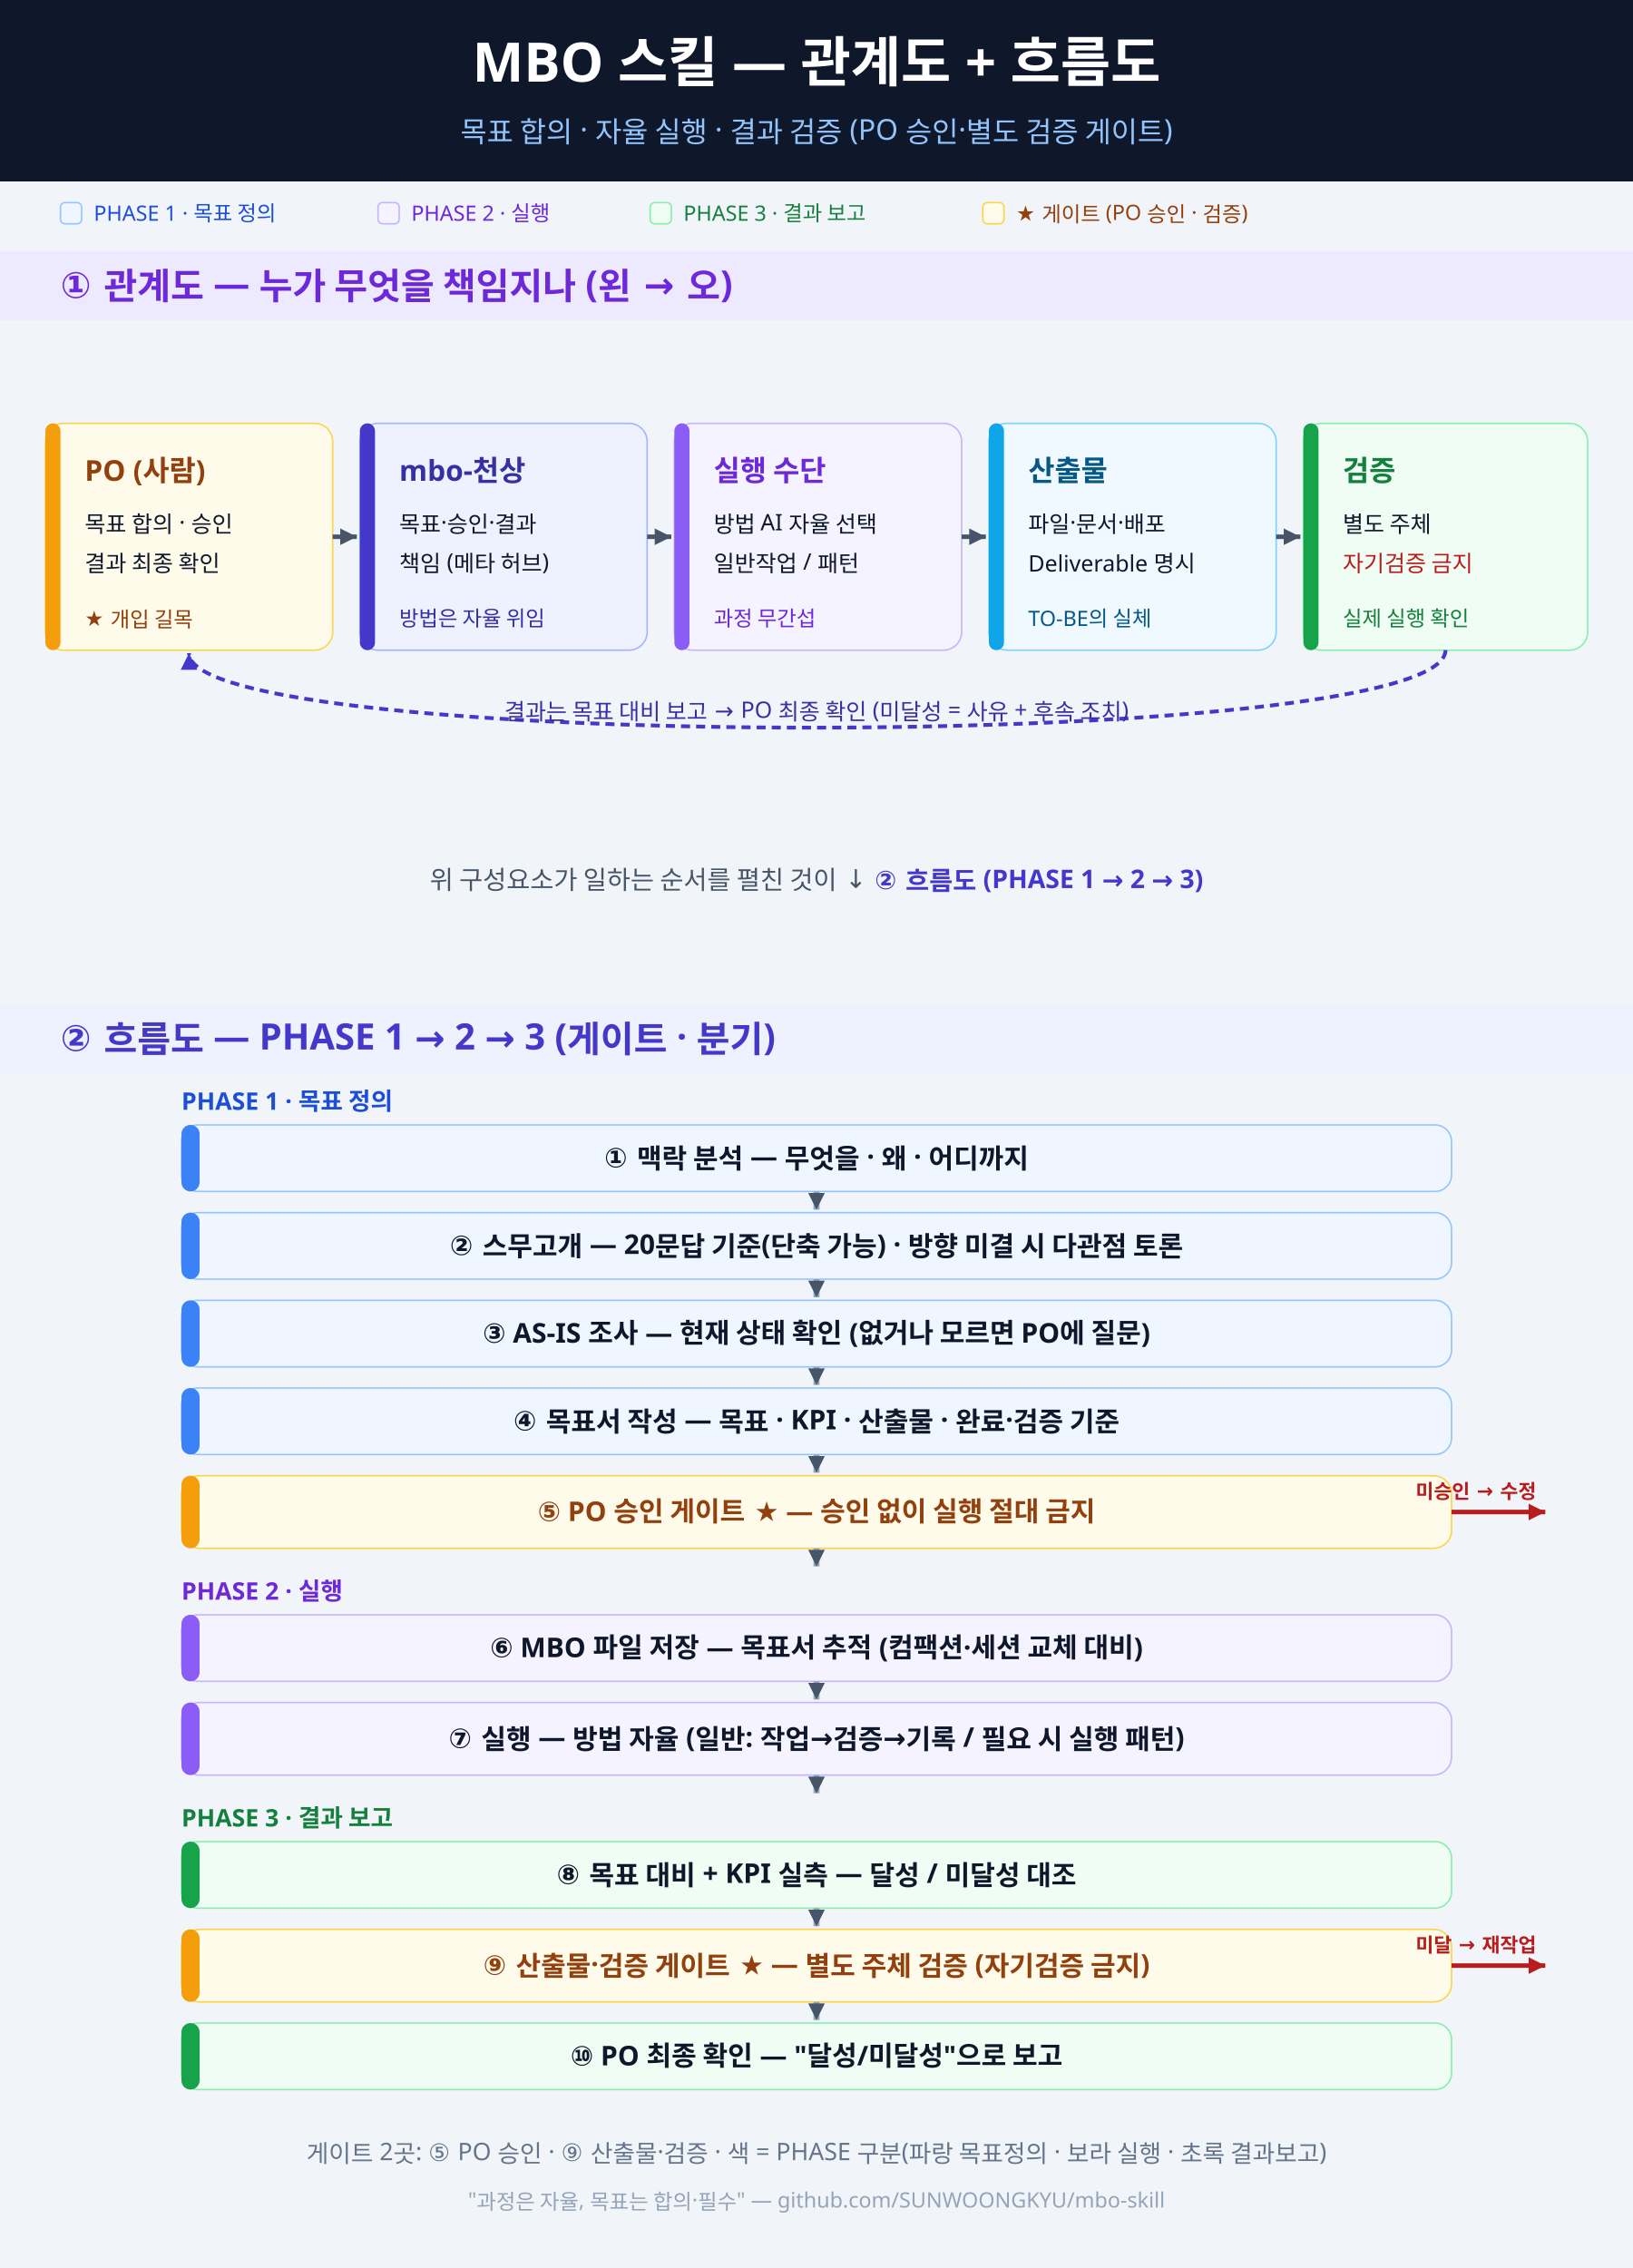
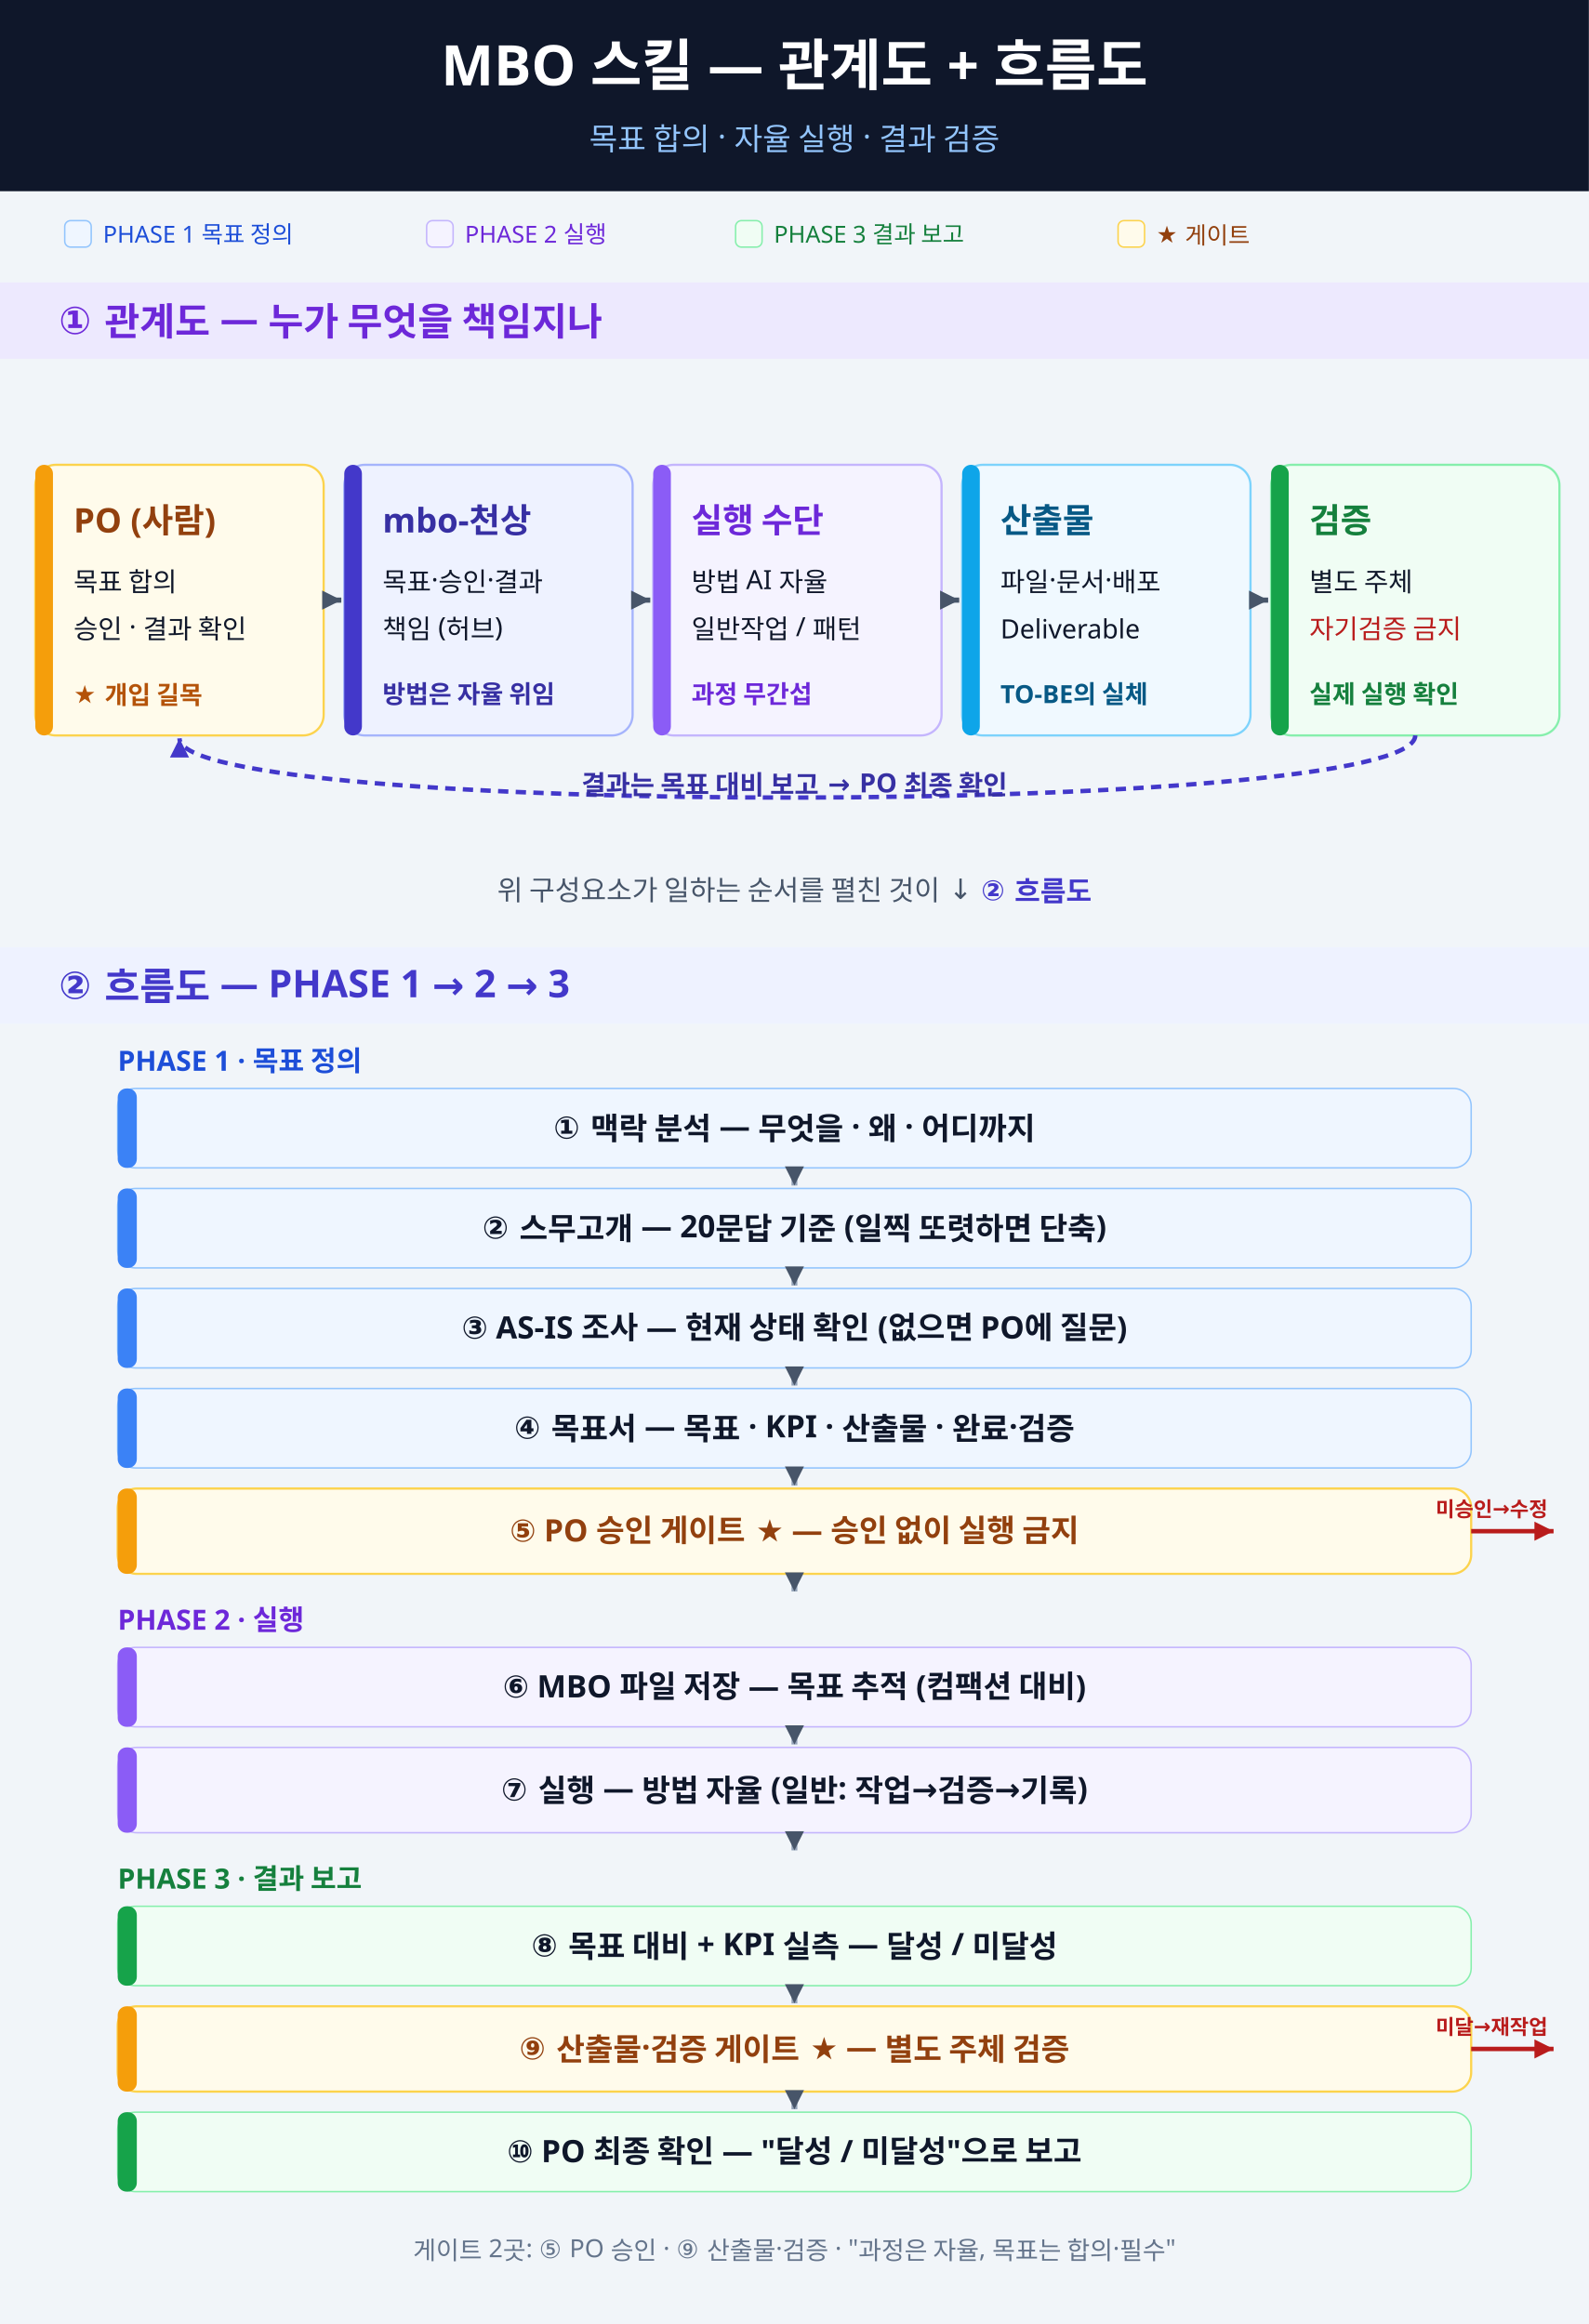
- <svg xmlns="http://www.w3.org/2000/svg" width="1080" height="1500" viewBox="0 0 1080 1500" font-family="'Malgun Gothic','Apple SD Gothic Neo',sans-serif" role="img" aria-labelledby="t d">
-   <rect x="0" y="0" width="1080" height="1500" fill="#f1f5f9" />
+ <svg xmlns="http://www.w3.org/2000/svg" width="1080" height="1580" viewBox="0 0 1080 1580" font-family="'Malgun Gothic','Apple SD Gothic Neo',sans-serif" role="img" aria-labelledby="t d">
+   <rect x="0" y="0" width="1080" height="1580" fill="#f1f5f9" />
  <defs>
-     <marker id="ah" markerUnits="userSpaceOnUse" markerWidth="13" markerHeight="11" refX="11" refY="5.5" orient="auto">
-       <path d="M0,0 L11,5.5 L0,11 Z" fill="#475569" />
+     <marker id="ah" markerUnits="userSpaceOnUse" markerWidth="15" markerHeight="13" refX="13" refY="6.5" orient="auto">
+       <path d="M0,0 L13,6.5 L0,13 Z" fill="#475569" />
    </marker>
-     <marker id="ahr" markerUnits="userSpaceOnUse" markerWidth="13" markerHeight="11" refX="11" refY="5.5" orient="auto">
-       <path d="M0,0 L11,5.5 L0,11 Z" fill="#b91c1c" />
+     <marker id="ahr" markerUnits="userSpaceOnUse" markerWidth="15" markerHeight="13" refX="13" refY="6.5" orient="auto">
+       <path d="M0,0 L13,6.5 L0,13 Z" fill="#b91c1c" />
    </marker>
-     <marker id="ahi" markerUnits="userSpaceOnUse" markerWidth="13" markerHeight="11" refX="11" refY="5.5" orient="auto">
-       <path d="M0,0 L11,5.5 L0,11 Z" fill="#4338ca" />
+     <marker id="ahi" markerUnits="userSpaceOnUse" markerWidth="15" markerHeight="13" refX="13" refY="6.5" orient="auto">
+       <path d="M0,0 L13,6.5 L0,13 Z" fill="#4338ca" />
    </marker>
  </defs>
-   <rect x="0" y="0" width="1080" height="120" fill="#0f172a" />
-   <text x="540" y="54" text-anchor="middle" fill="#ffffff" font-size="36" font-weight="bold">MBO 스킬 — 관계도 + 흐름도</text>
-   <text x="540" y="94" text-anchor="middle" fill="#93c5fd" font-size="19">목표 합의 · 자율 실행 · 결과 검증  (PO 승인·별도 검증 게이트)</text>
-   <rect x="40" y="134" width="14" height="14" rx="3" fill="#eff6ff" stroke="#93c5fd" />
-   <text x="62" y="146" fill="#1d4ed8" font-size="14">PHASE 1 · 목표 정의</text>
-   <rect x="250" y="134" width="14" height="14" rx="3" fill="#f5f3ff" stroke="#c4b5fd" />
-   <text x="272" y="146" fill="#6d28d9" font-size="14">PHASE 2 · 실행</text>
-   <rect x="430" y="134" width="14" height="14" rx="3" fill="#f0fdf4" stroke="#86efac" />
-   <text x="452" y="146" fill="#15803d" font-size="14">PHASE 3 · 결과 보고</text>
-   <rect x="650" y="134" width="14" height="14" rx="3" fill="#fffbeb" stroke="#fcd34d" />
-   <text x="672" y="146" fill="#92400e" font-size="14">★ 게이트 (PO 승인 · 검증)</text>
-   <rect x="0" y="166" width="1080" height="46" fill="#ede9fe" />
-   <text x="40" y="197" fill="#6d28d9" font-size="24" font-weight="bold">① 관계도 — 누가 무엇을 책임지나 (왼 → 오)</text>
-   <rect x="30" y="280" width="190" height="150" rx="12" fill="#fffbeb" stroke="#fcd34d" />
-   <rect x="30" y="280" width="10" height="150" rx="5" fill="#f59e0b" />
-   <text x="56" y="318" fill="#92400e" font-size="19" font-weight="bold">PO (사람)</text>
-   <text x="56" y="352" fill="#0f172a" font-size="15">목표 합의 · 승인</text>
-   <text x="56" y="378" fill="#0f172a" font-size="15">결과 최종 확인</text>
-   <text x="56" y="414" fill="#92400e" font-size="14">★ 개입 길목</text>
-   <line x1="220" y1="355" x2="236" y2="355" stroke="#475569" stroke-width="3" marker-end="url(#ah)" />
-   <rect x="238" y="280" width="190" height="150" rx="12" fill="#eef2ff" stroke="#a5b4fc" />
-   <rect x="238" y="280" width="10" height="150" rx="5" fill="#4338ca" />
-   <text x="264" y="318" fill="#3730a3" font-size="19" font-weight="bold">mbo-천상</text>
-   <text x="264" y="352" fill="#0f172a" font-size="15">목표·승인·결과</text>
-   <text x="264" y="378" fill="#0f172a" font-size="15">책임 (메타 허브)</text>
-   <text x="264" y="414" fill="#3730a3" font-size="14">방법은 자율 위임</text>
-   <line x1="428" y1="355" x2="444" y2="355" stroke="#475569" stroke-width="3" marker-end="url(#ah)" />
-   <rect x="446" y="280" width="190" height="150" rx="12" fill="#f5f3ff" stroke="#c4b5fd" />
-   <rect x="446" y="280" width="10" height="150" rx="5" fill="#8b5cf6" />
-   <text x="472" y="318" fill="#6d28d9" font-size="19" font-weight="bold">실행 수단</text>
-   <text x="472" y="352" fill="#0f172a" font-size="15">방법 AI 자율 선택</text>
-   <text x="472" y="378" fill="#0f172a" font-size="15">일반작업 / 패턴</text>
-   <text x="472" y="414" fill="#6d28d9" font-size="14">과정 무간섭</text>
-   <line x1="636" y1="355" x2="652" y2="355" stroke="#475569" stroke-width="3" marker-end="url(#ah)" />
-   <rect x="654" y="280" width="190" height="150" rx="12" fill="#f0f9ff" stroke="#7dd3fc" />
-   <rect x="654" y="280" width="10" height="150" rx="5" fill="#0ea5e9" />
-   <text x="680" y="318" fill="#075985" font-size="19" font-weight="bold">산출물</text>
-   <text x="680" y="352" fill="#0f172a" font-size="15">파일·문서·배포</text>
-   <text x="680" y="378" fill="#0f172a" font-size="15">Deliverable 명시</text>
-   <text x="680" y="414" fill="#075985" font-size="14">TO-BE의 실체</text>
-   <line x1="844" y1="355" x2="860" y2="355" stroke="#475569" stroke-width="3" marker-end="url(#ah)" />
-   <rect x="862" y="280" width="188" height="150" rx="12" fill="#f0fdf4" stroke="#86efac" />
-   <rect x="862" y="280" width="10" height="150" rx="5" fill="#16a34a" />
-   <text x="888" y="318" fill="#15803d" font-size="19" font-weight="bold">검증</text>
-   <text x="888" y="352" fill="#0f172a" font-size="15">별도 주체</text>
-   <text x="888" y="378" fill="#b91c1c" font-size="15">자기검증 금지</text>
-   <text x="888" y="414" fill="#15803d" font-size="14">실제 실행 확인</text>
-   <path d="M956,430 C956,498 125,498 125,432" fill="none" stroke="#4338ca" stroke-width="2.5" stroke-dasharray="6,4" marker-end="url(#ahi)" />
-   <text x="540" y="476" text-anchor="middle" fill="#3730a3" font-size="15">결과는 목표 대비 보고 → PO 최종 확인 (미달성 = 사유 + 후속 조치)</text>
-   <text x="540" y="588" text-anchor="middle" fill="#475569" font-size="17">위 구성요소가 일하는 순서를 펼친 것이 ↓ <tspan font-weight="bold" fill="#4338ca">② 흐름도 (PHASE 1 → 2 → 3)</tspan>
+   <rect x="0" y="0" width="1080" height="130" fill="#0f172a" />
+   <text x="540" y="58" text-anchor="middle" fill="#ffffff" font-size="38" font-weight="bold">MBO 스킬 — 관계도 + 흐름도</text>
+   <text x="540" y="102" text-anchor="middle" fill="#93c5fd" font-size="21">목표 합의 · 자율 실행 · 결과 검증</text>
+   <rect x="44" y="150" width="18" height="18" rx="4" fill="#eff6ff" stroke="#93c5fd" />
+   <text x="70" y="165" fill="#1d4ed8" font-size="16">PHASE 1 목표 정의</text>
+   <rect x="290" y="150" width="18" height="18" rx="4" fill="#f5f3ff" stroke="#c4b5fd" />
+   <text x="316" y="165" fill="#6d28d9" font-size="16">PHASE 2 실행</text>
+   <rect x="500" y="150" width="18" height="18" rx="4" fill="#f0fdf4" stroke="#86efac" />
+   <text x="526" y="165" fill="#15803d" font-size="16">PHASE 3 결과 보고</text>
+   <rect x="760" y="150" width="18" height="18" rx="4" fill="#fffbeb" stroke="#fcd34d" />
+   <text x="786" y="165" fill="#92400e" font-size="16">★ 게이트</text>
+   <rect x="0" y="192" width="1080" height="52" fill="#ede9fe" />
+   <text x="40" y="227" fill="#6d28d9" font-size="26" font-weight="bold">① 관계도 — 누가 무엇을 책임지나</text>
+   <rect x="24" y="316" width="196" height="184" rx="14" fill="#fffbeb" stroke="#fcd34d" stroke-width="1.5" />
+   <rect x="24" y="316" width="12" height="184" rx="6" fill="#f59e0b" />
+   <text x="50" y="362" fill="#92400e" font-size="23" font-weight="bold">PO (사람)</text>
+   <text x="50" y="402" fill="#0f172a" font-size="18">목표 합의</text>
+   <text x="50" y="434" fill="#0f172a" font-size="18">승인 · 결과 확인</text>
+   <text x="50" y="478" fill="#b45309" font-size="17" font-weight="bold">★ 개입 길목</text>
+   <line x1="220" y1="408" x2="232" y2="408" stroke="#475569" stroke-width="3.5" marker-end="url(#ah)" />
+   <rect x="234" y="316" width="196" height="184" rx="14" fill="#eef2ff" stroke="#a5b4fc" stroke-width="1.5" />
+   <rect x="234" y="316" width="12" height="184" rx="6" fill="#4338ca" />
+   <text x="260" y="362" fill="#3730a3" font-size="23" font-weight="bold">mbo-천상</text>
+   <text x="260" y="402" fill="#0f172a" font-size="18">목표·승인·결과</text>
+   <text x="260" y="434" fill="#0f172a" font-size="18">책임 (허브)</text>
+   <text x="260" y="478" fill="#3730a3" font-size="17" font-weight="bold">방법은 자율 위임</text>
+   <line x1="430" y1="408" x2="442" y2="408" stroke="#475569" stroke-width="3.5" marker-end="url(#ah)" />
+   <rect x="444" y="316" width="196" height="184" rx="14" fill="#f5f3ff" stroke="#c4b5fd" stroke-width="1.5" />
+   <rect x="444" y="316" width="12" height="184" rx="6" fill="#8b5cf6" />
+   <text x="470" y="362" fill="#6d28d9" font-size="23" font-weight="bold">실행 수단</text>
+   <text x="470" y="402" fill="#0f172a" font-size="18">방법 AI 자율</text>
+   <text x="470" y="434" fill="#0f172a" font-size="18">일반작업 / 패턴</text>
+   <text x="470" y="478" fill="#6d28d9" font-size="17" font-weight="bold">과정 무간섭</text>
+   <line x1="640" y1="408" x2="652" y2="408" stroke="#475569" stroke-width="3.5" marker-end="url(#ah)" />
+   <rect x="654" y="316" width="196" height="184" rx="14" fill="#f0f9ff" stroke="#7dd3fc" stroke-width="1.5" />
+   <rect x="654" y="316" width="12" height="184" rx="6" fill="#0ea5e9" />
+   <text x="680" y="362" fill="#075985" font-size="23" font-weight="bold">산출물</text>
+   <text x="680" y="402" fill="#0f172a" font-size="18">파일·문서·배포</text>
+   <text x="680" y="434" fill="#0f172a" font-size="18">Deliverable</text>
+   <text x="680" y="478" fill="#075985" font-size="17" font-weight="bold">TO-BE의 실체</text>
+   <line x1="850" y1="408" x2="862" y2="408" stroke="#475569" stroke-width="3.5" marker-end="url(#ah)" />
+   <rect x="864" y="316" width="196" height="184" rx="14" fill="#f0fdf4" stroke="#86efac" stroke-width="1.5" />
+   <rect x="864" y="316" width="12" height="184" rx="6" fill="#16a34a" />
+   <text x="890" y="362" fill="#15803d" font-size="23" font-weight="bold">검증</text>
+   <text x="890" y="402" fill="#0f172a" font-size="18">별도 주체</text>
+   <text x="890" y="434" fill="#b91c1c" font-size="18">자기검증 금지</text>
+   <text x="890" y="478" fill="#15803d" font-size="17" font-weight="bold">실제 실행 확인</text>
+   <path d="M962,500 C962,556 122,556 122,502" fill="none" stroke="#4338ca" stroke-width="3" stroke-dasharray="7,5" marker-end="url(#ahi)" />
+   <text x="540" y="540" text-anchor="middle" fill="#3730a3" font-size="18" font-weight="bold">결과는 목표 대비 보고 → PO 최종 확인</text>
+   <text x="540" y="612" text-anchor="middle" fill="#475569" font-size="19">위 구성요소가 일하는 순서를 펼친 것이 ↓ <tspan font-weight="bold" fill="#4338ca">② 흐름도</tspan>
  </text>
-   <rect x="0" y="664" width="1080" height="46" fill="#eef2ff" />
-   <text x="40" y="695" fill="#4338ca" font-size="24" font-weight="bold">② 흐름도 — PHASE 1 → 2 → 3 (게이트 · 분기)</text>
-   <text x="120" y="734" fill="#1d4ed8" font-size="16" font-weight="bold">PHASE 1 · 목표 정의</text>
-   <rect x="120" y="744" width="840" height="44" rx="11" fill="#eff6ff" stroke="#93c5fd" />
-   <rect x="120" y="744" width="12" height="44" rx="6" fill="#3b82f6" />
-   <text x="540" y="772" text-anchor="middle" fill="#0f172a" font-size="18" font-weight="bold">① 맥락 분석 — 무엇을 · 왜 · 어디까지</text>
-   <line x1="540" y1="788" x2="540" y2="800" stroke="#94a3b8" stroke-width="4" marker-end="url(#ah)" />
-   <rect x="120" y="802" width="840" height="44" rx="11" fill="#eff6ff" stroke="#93c5fd" />
-   <rect x="120" y="802" width="12" height="44" rx="6" fill="#3b82f6" />
-   <text x="540" y="830" text-anchor="middle" fill="#0f172a" font-size="18" font-weight="bold">② 스무고개 — 20문답 기준(단축 가능) · 방향 미결 시 다관점 토론</text>
-   <line x1="540" y1="846" x2="540" y2="858" stroke="#94a3b8" stroke-width="4" marker-end="url(#ah)" />
-   <rect x="120" y="860" width="840" height="44" rx="11" fill="#eff6ff" stroke="#93c5fd" />
-   <rect x="120" y="860" width="12" height="44" rx="6" fill="#3b82f6" />
-   <text x="540" y="888" text-anchor="middle" fill="#0f172a" font-size="18" font-weight="bold">③ AS-IS 조사 — 현재 상태 확인 (없거나 모르면 PO에 질문)</text>
-   <line x1="540" y1="904" x2="540" y2="916" stroke="#94a3b8" stroke-width="4" marker-end="url(#ah)" />
-   <rect x="120" y="918" width="840" height="44" rx="11" fill="#eff6ff" stroke="#93c5fd" />
-   <rect x="120" y="918" width="12" height="44" rx="6" fill="#3b82f6" />
-   <text x="540" y="946" text-anchor="middle" fill="#0f172a" font-size="18" font-weight="bold">④ 목표서 작성 — 목표 · KPI · 산출물 · 완료·검증 기준</text>
-   <line x1="540" y1="962" x2="540" y2="974" stroke="#94a3b8" stroke-width="4" marker-end="url(#ah)" />
-   <rect x="120" y="976" width="840" height="48" rx="12" fill="#fffbeb" stroke="#fcd34d" />
-   <rect x="120" y="976" width="12" height="48" rx="6" fill="#f59e0b" />
-   <text x="540" y="1006" text-anchor="middle" fill="#92400e" font-size="18" font-weight="bold">⑤ PO 승인 게이트 ★ — 승인 없이 실행 절대 금지</text>
-   <line x1="960" y1="1000" x2="1022" y2="1000" stroke="#b91c1c" stroke-width="3" marker-end="url(#ahr)" />
-   <text x="1016" y="991" text-anchor="end" fill="#b91c1c" font-size="13" font-weight="bold">미승인 → 수정</text>
-   <line x1="540" y1="1024" x2="540" y2="1036" stroke="#94a3b8" stroke-width="4" marker-end="url(#ah)" />
-   <text x="120" y="1058" fill="#6d28d9" font-size="16" font-weight="bold">PHASE 2 · 실행</text>
-   <rect x="120" y="1068" width="840" height="44" rx="11" fill="#f5f3ff" stroke="#c4b5fd" />
-   <rect x="120" y="1068" width="12" height="44" rx="6" fill="#8b5cf6" />
-   <text x="540" y="1096" text-anchor="middle" fill="#0f172a" font-size="18" font-weight="bold">⑥ MBO 파일 저장 — 목표서 추적 (컴팩션·세션 교체 대비)</text>
-   <line x1="540" y1="1112" x2="540" y2="1124" stroke="#94a3b8" stroke-width="4" marker-end="url(#ah)" />
-   <rect x="120" y="1126" width="840" height="48" rx="12" fill="#f5f3ff" stroke="#c4b5fd" />
-   <rect x="120" y="1126" width="12" height="48" rx="6" fill="#8b5cf6" />
-   <text x="540" y="1156" text-anchor="middle" fill="#0f172a" font-size="18" font-weight="bold">⑦ 실행 — 방법 자율 (일반: 작업→검증→기록 / 필요 시 실행 패턴)</text>
+   <rect x="0" y="644" width="1080" height="52" fill="#eef2ff" />
+   <text x="40" y="679" fill="#4338ca" font-size="26" font-weight="bold">② 흐름도 — PHASE 1 → 2 → 3</text>
+   <text x="80" y="728" fill="#1d4ed8" font-size="19" font-weight="bold">PHASE 1 · 목표 정의</text>
+   <rect x="80" y="740" width="920" height="54" rx="12" fill="#eff6ff" stroke="#93c5fd" />
+   <rect x="80" y="740" width="13" height="54" rx="6" fill="#3b82f6" />
+   <text x="540" y="774" text-anchor="middle" fill="#0f172a" font-size="21" font-weight="bold">① 맥락 분석 — 무엇을 · 왜 · 어디까지</text>
+   <line x1="540" y1="794" x2="540" y2="806" stroke="#94a3b8" stroke-width="4" marker-end="url(#ah)" />
+   <rect x="80" y="808" width="920" height="54" rx="12" fill="#eff6ff" stroke="#93c5fd" />
+   <rect x="80" y="808" width="13" height="54" rx="6" fill="#3b82f6" />
+   <text x="540" y="842" text-anchor="middle" fill="#0f172a" font-size="21" font-weight="bold">② 스무고개 — 20문답 기준 (일찍 또렷하면 단축)</text>
+   <line x1="540" y1="862" x2="540" y2="874" stroke="#94a3b8" stroke-width="4" marker-end="url(#ah)" />
+   <rect x="80" y="876" width="920" height="54" rx="12" fill="#eff6ff" stroke="#93c5fd" />
+   <rect x="80" y="876" width="13" height="54" rx="6" fill="#3b82f6" />
+   <text x="540" y="910" text-anchor="middle" fill="#0f172a" font-size="21" font-weight="bold">③ AS-IS 조사 — 현재 상태 확인 (없으면 PO에 질문)</text>
+   <line x1="540" y1="930" x2="540" y2="942" stroke="#94a3b8" stroke-width="4" marker-end="url(#ah)" />
+   <rect x="80" y="944" width="920" height="54" rx="12" fill="#eff6ff" stroke="#93c5fd" />
+   <rect x="80" y="944" width="13" height="54" rx="6" fill="#3b82f6" />
+   <text x="540" y="978" text-anchor="middle" fill="#0f172a" font-size="21" font-weight="bold">④ 목표서 — 목표 · KPI · 산출물 · 완료·검증</text>
+   <line x1="540" y1="998" x2="540" y2="1010" stroke="#94a3b8" stroke-width="4" marker-end="url(#ah)" />
+   <rect x="80" y="1012" width="920" height="58" rx="13" fill="#fffbeb" stroke="#fcd34d" stroke-width="1.5" />
+   <rect x="80" y="1012" width="13" height="58" rx="6" fill="#f59e0b" />
+   <text x="540" y="1048" text-anchor="middle" fill="#92400e" font-size="21" font-weight="bold">⑤ PO 승인 게이트 ★ — 승인 없이 실행 금지</text>
+   <line x1="1000" y1="1041" x2="1056" y2="1041" stroke="#b91c1c" stroke-width="3" marker-end="url(#ahr)" />
+   <text x="1052" y="1031" text-anchor="end" fill="#b91c1c" font-size="14" font-weight="bold">미승인→수정</text>
+   <line x1="540" y1="1070" x2="540" y2="1082" stroke="#94a3b8" stroke-width="4" marker-end="url(#ah)" />
+   <text x="80" y="1108" fill="#6d28d9" font-size="19" font-weight="bold">PHASE 2 · 실행</text>
+   <rect x="80" y="1120" width="920" height="54" rx="12" fill="#f5f3ff" stroke="#c4b5fd" />
+   <rect x="80" y="1120" width="13" height="54" rx="6" fill="#8b5cf6" />
+   <text x="540" y="1154" text-anchor="middle" fill="#0f172a" font-size="21" font-weight="bold">⑥ MBO 파일 저장 — 목표 추적 (컴팩션 대비)</text>
  <line x1="540" y1="1174" x2="540" y2="1186" stroke="#94a3b8" stroke-width="4" marker-end="url(#ah)" />
-   <text x="120" y="1208" fill="#15803d" font-size="16" font-weight="bold">PHASE 3 · 결과 보고</text>
-   <rect x="120" y="1218" width="840" height="44" rx="11" fill="#f0fdf4" stroke="#86efac" />
-   <rect x="120" y="1218" width="12" height="44" rx="6" fill="#16a34a" />
-   <text x="540" y="1246" text-anchor="middle" fill="#0f172a" font-size="18" font-weight="bold">⑧ 목표 대비 + KPI 실측 — 달성 / 미달성 대조</text>
-   <line x1="540" y1="1262" x2="540" y2="1274" stroke="#94a3b8" stroke-width="4" marker-end="url(#ah)" />
-   <rect x="120" y="1276" width="840" height="48" rx="12" fill="#fffbeb" stroke="#fcd34d" />
-   <rect x="120" y="1276" width="12" height="48" rx="6" fill="#f59e0b" />
-   <text x="540" y="1306" text-anchor="middle" fill="#92400e" font-size="18" font-weight="bold">⑨ 산출물·검증 게이트 ★ — 별도 주체 검증 (자기검증 금지)</text>
-   <line x1="960" y1="1300" x2="1022" y2="1300" stroke="#b91c1c" stroke-width="3" marker-end="url(#ahr)" />
-   <text x="1016" y="1291" text-anchor="end" fill="#b91c1c" font-size="13" font-weight="bold">미달 → 재작업</text>
-   <line x1="540" y1="1324" x2="540" y2="1336" stroke="#94a3b8" stroke-width="4" marker-end="url(#ah)" />
-   <rect x="120" y="1338" width="840" height="44" rx="11" fill="#f0fdf4" stroke="#86efac" />
-   <rect x="120" y="1338" width="12" height="44" rx="6" fill="#16a34a" />
-   <text x="540" y="1366" text-anchor="middle" fill="#0f172a" font-size="18" font-weight="bold">⑩ PO 최종 확인 — "달성/미달성"으로 보고</text>
-   <text x="540" y="1430" text-anchor="middle" fill="#64748b" font-size="16">게이트 2곳: ⑤ PO 승인 · ⑨ 산출물·검증  ·  색 = PHASE 구분(파랑 목표정의 · 보라 실행 · 초록 결과보고)</text>
-   <text x="540" y="1460" text-anchor="middle" fill="#94a3b8" font-size="14">"과정은 자율, 목표는 합의·필수" — github.com/SUNWOONGKYU/mbo-skill</text>
+   <rect x="80" y="1188" width="920" height="58" rx="13" fill="#f5f3ff" stroke="#c4b5fd" />
+   <rect x="80" y="1188" width="13" height="58" rx="6" fill="#8b5cf6" />
+   <text x="540" y="1224" text-anchor="middle" fill="#0f172a" font-size="21" font-weight="bold">⑦ 실행 — 방법 자율 (일반: 작업→검증→기록)</text>
+   <line x1="540" y1="1246" x2="540" y2="1258" stroke="#94a3b8" stroke-width="4" marker-end="url(#ah)" />
+   <text x="80" y="1284" fill="#15803d" font-size="19" font-weight="bold">PHASE 3 · 결과 보고</text>
+   <rect x="80" y="1296" width="920" height="54" rx="12" fill="#f0fdf4" stroke="#86efac" />
+   <rect x="80" y="1296" width="13" height="54" rx="6" fill="#16a34a" />
+   <text x="540" y="1330" text-anchor="middle" fill="#0f172a" font-size="21" font-weight="bold">⑧ 목표 대비 + KPI 실측 — 달성 / 미달성</text>
+   <line x1="540" y1="1350" x2="540" y2="1362" stroke="#94a3b8" stroke-width="4" marker-end="url(#ah)" />
+   <rect x="80" y="1364" width="920" height="58" rx="13" fill="#fffbeb" stroke="#fcd34d" stroke-width="1.5" />
+   <rect x="80" y="1364" width="13" height="58" rx="6" fill="#f59e0b" />
+   <text x="540" y="1400" text-anchor="middle" fill="#92400e" font-size="21" font-weight="bold">⑨ 산출물·검증 게이트 ★ — 별도 주체 검증</text>
+   <line x1="1000" y1="1393" x2="1056" y2="1393" stroke="#b91c1c" stroke-width="3" marker-end="url(#ahr)" />
+   <text x="1052" y="1383" text-anchor="end" fill="#b91c1c" font-size="14" font-weight="bold">미달→재작업</text>
+   <line x1="540" y1="1422" x2="540" y2="1434" stroke="#94a3b8" stroke-width="4" marker-end="url(#ah)" />
+   <rect x="80" y="1436" width="920" height="54" rx="12" fill="#f0fdf4" stroke="#86efac" />
+   <rect x="80" y="1436" width="13" height="54" rx="6" fill="#16a34a" />
+   <text x="540" y="1470" text-anchor="middle" fill="#0f172a" font-size="21" font-weight="bold">⑩ PO 최종 확인 — "달성 / 미달성"으로 보고</text>
+   <text x="540" y="1536" text-anchor="middle" fill="#64748b" font-size="17">게이트 2곳: ⑤ PO 승인 · ⑨ 산출물·검증  ·  "과정은 자율, 목표는 합의·필수"</text>
</svg>
